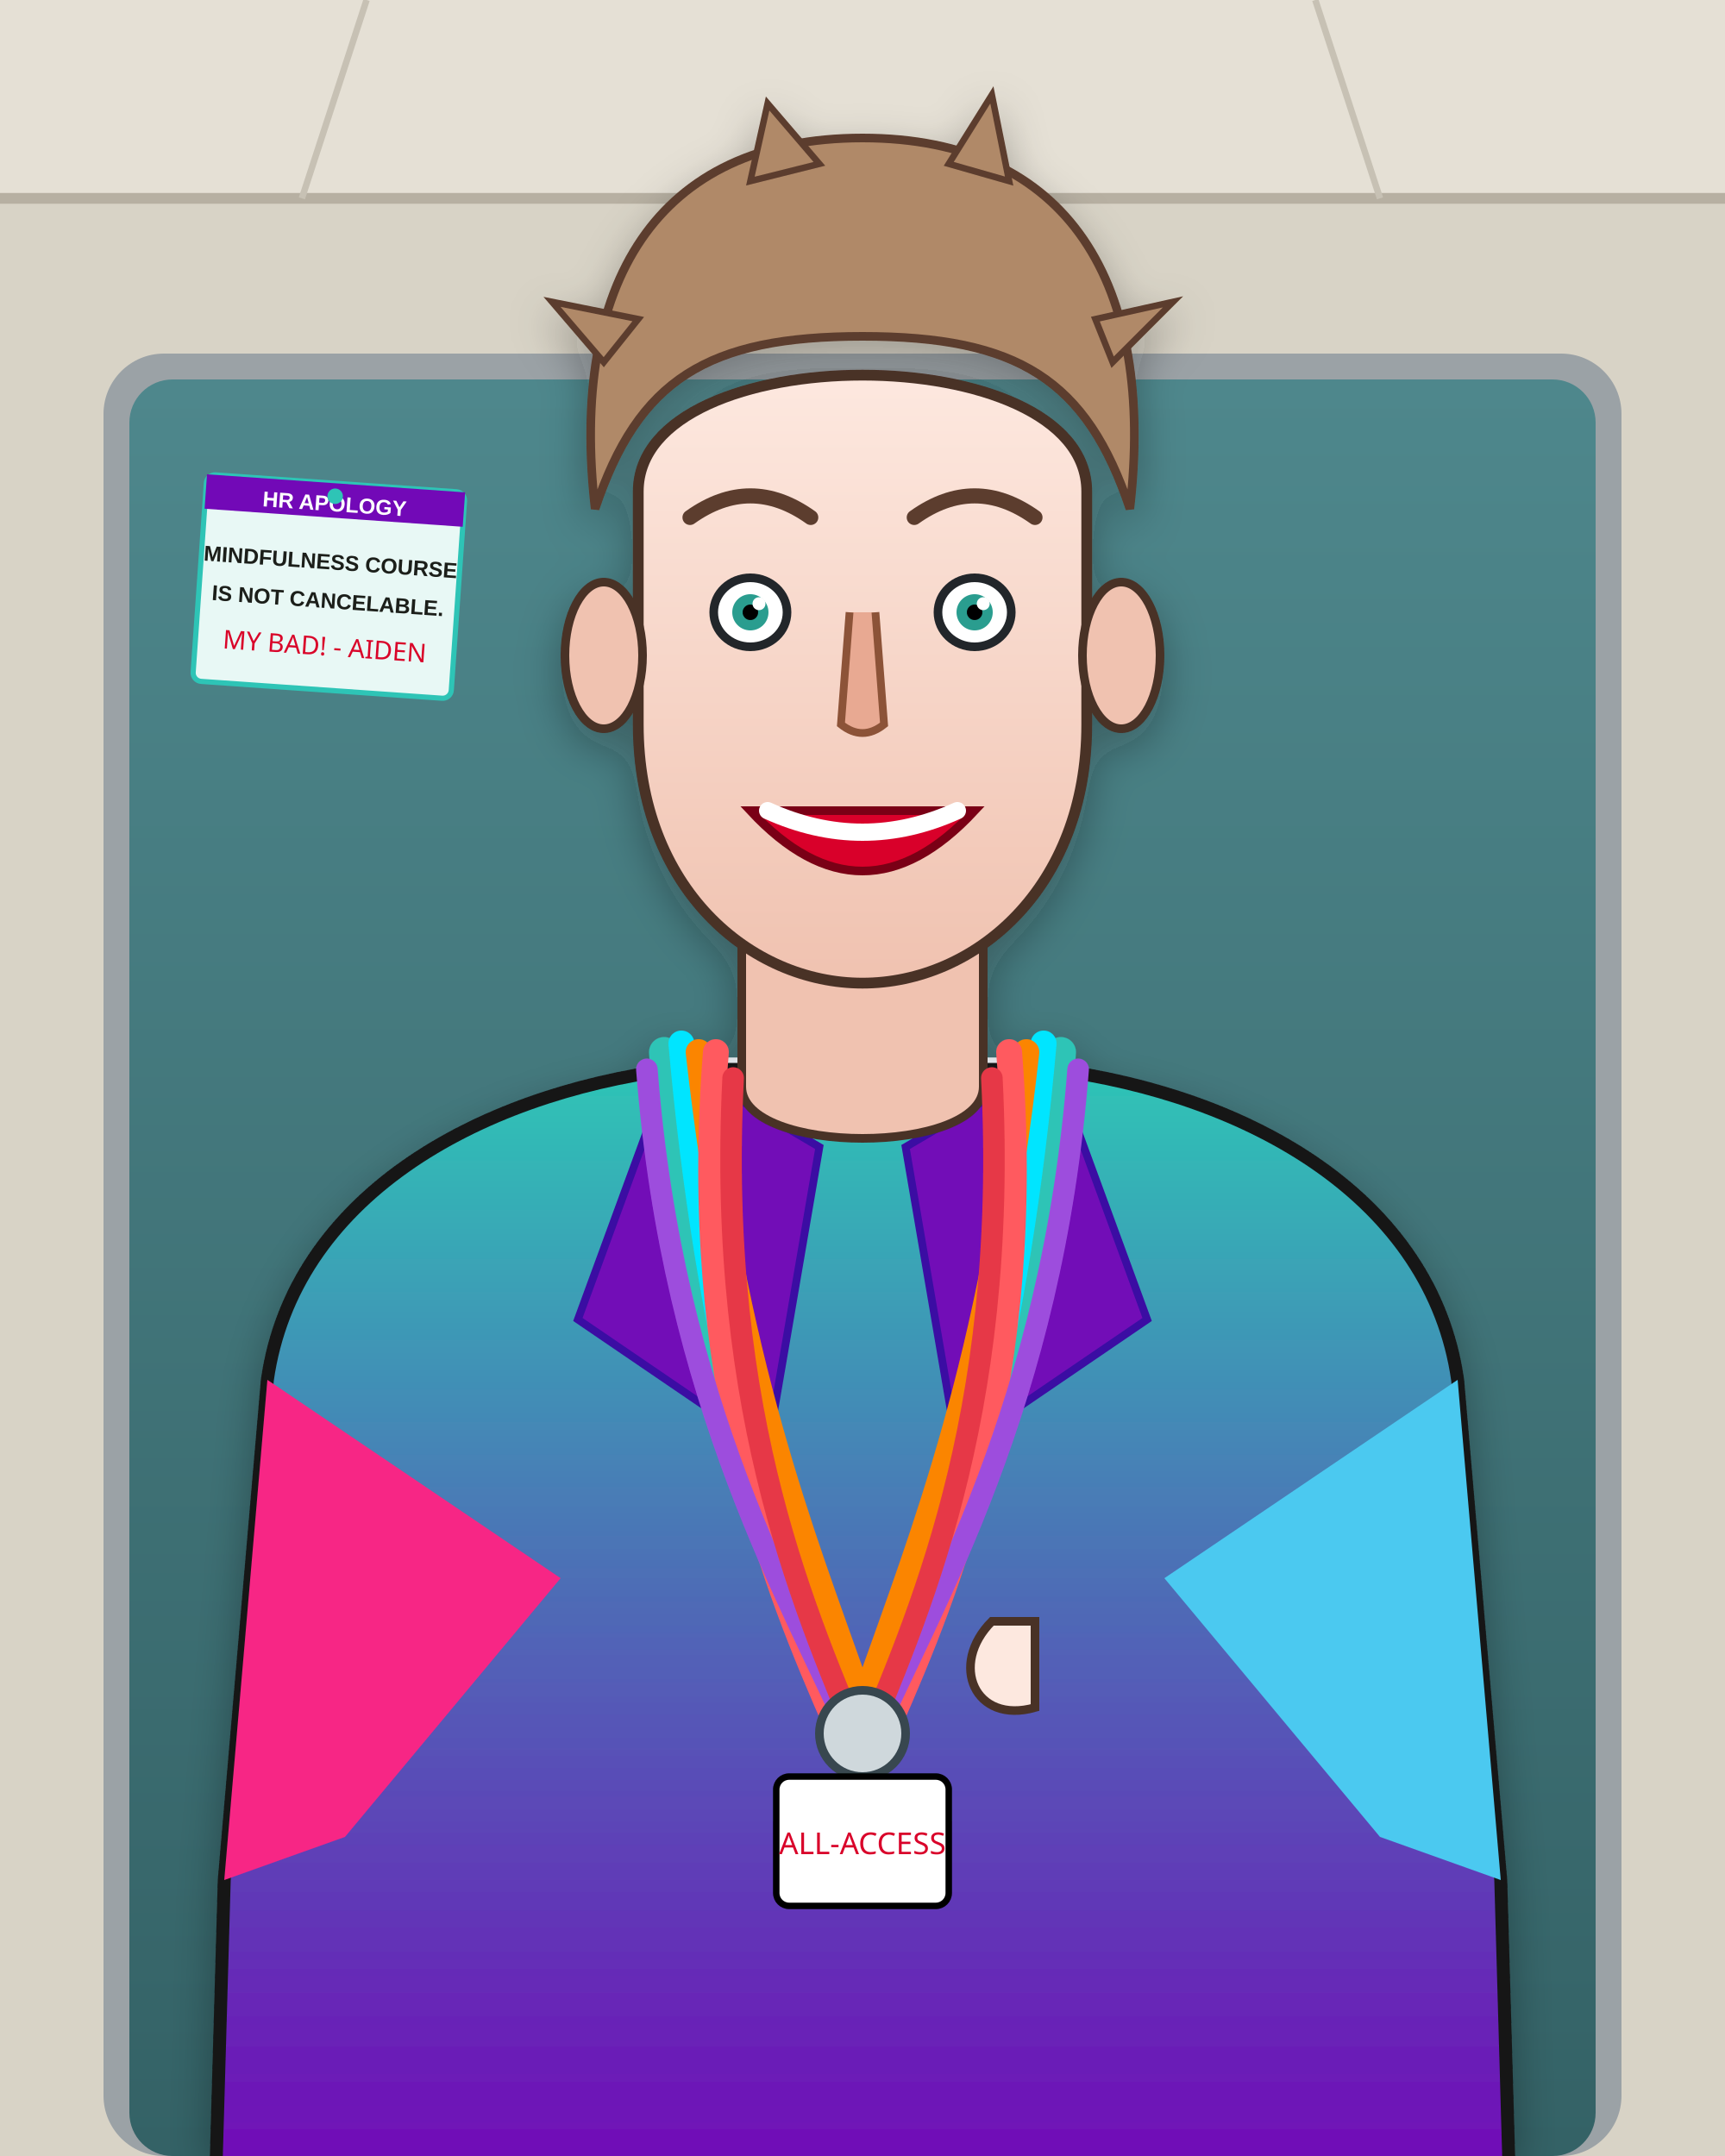
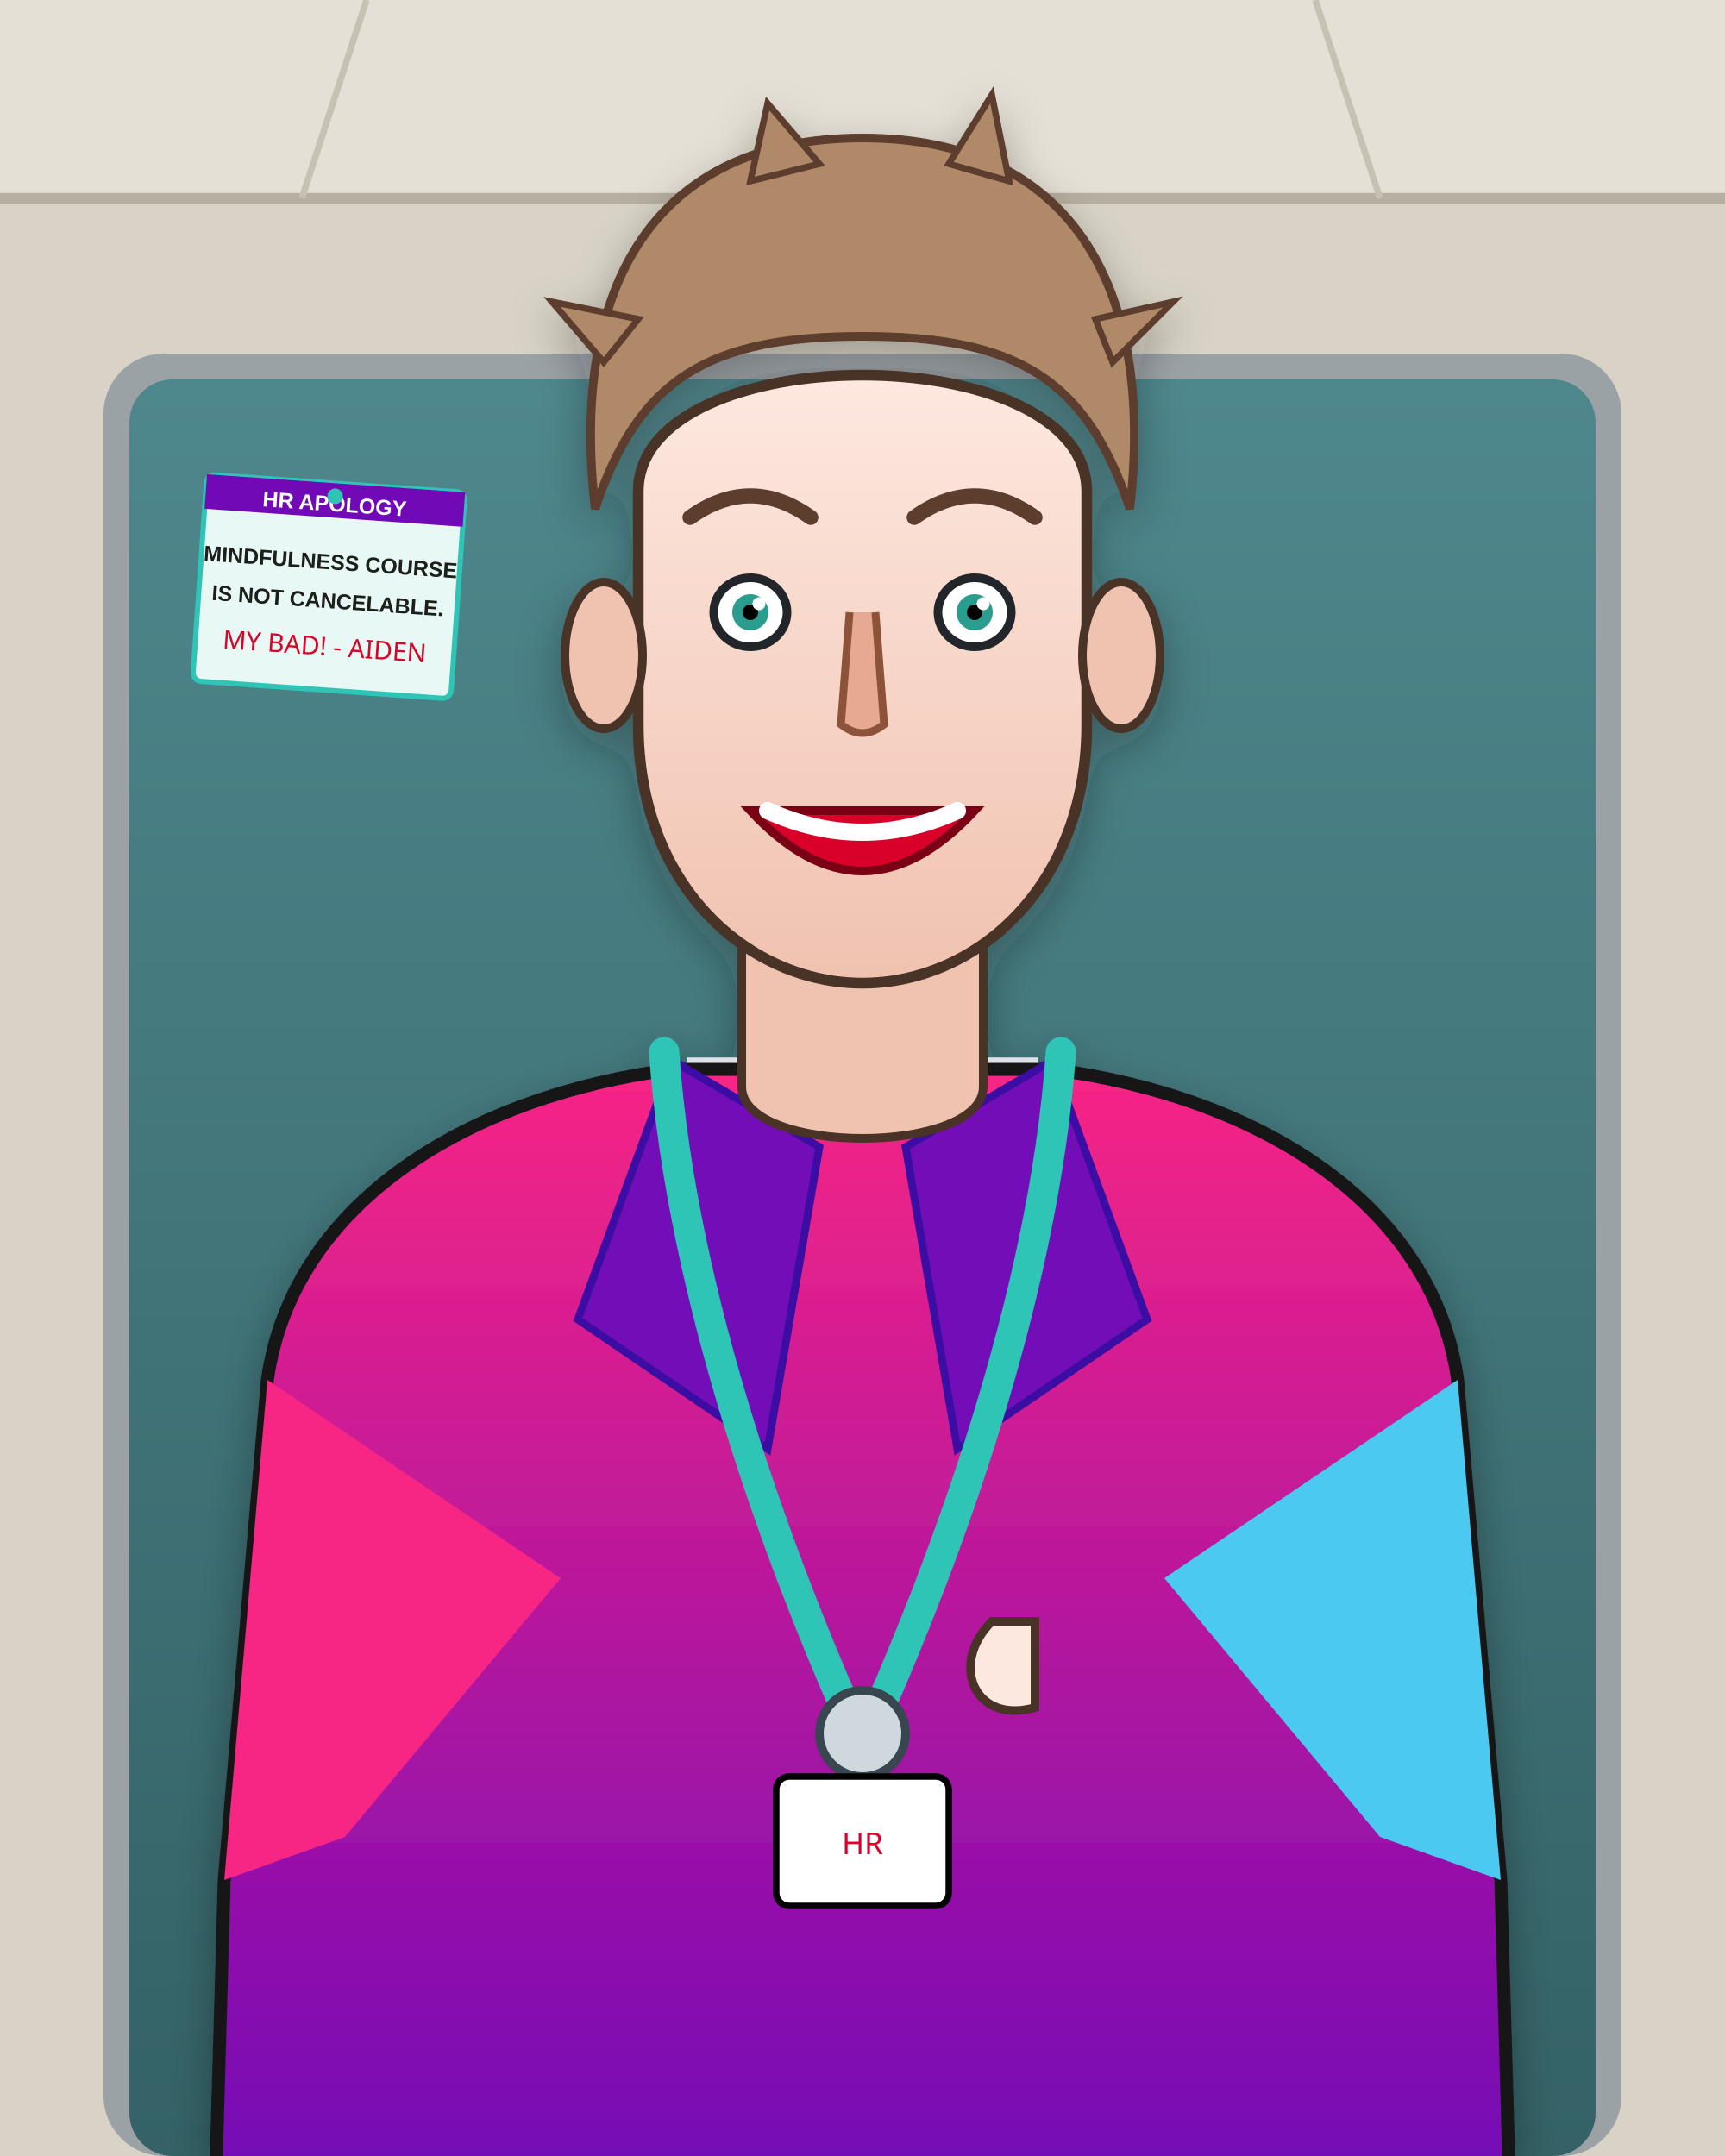
<svg xmlns="http://www.w3.org/2000/svg" viewBox="0 0 400 500" width="400" height="500">
  <defs>
    <linearGradient id="aidenPartition" x1="0" y1="0" x2="0" y2="1">
      <stop offset="0%" stop-color="#4E878C" />
      <stop offset="100%" stop-color="#346266" />
    </linearGradient>
    <linearGradient id="windbreakerGrad" x1="0" y1="0" x2="0" y2="1">
-       <stop offset="0%" stop-color="#2EC4B6" />
+       <stop offset="0%" stop-color="#F72585" />
      <stop offset="100%" stop-color="#7209B7" />
    </linearGradient>
    <linearGradient id="aidenSkin" x1="0" y1="0" x2="0" y2="1">
      <stop offset="0%" stop-color="#FDE8DF" />
      <stop offset="100%" stop-color="#F0C2B0" />
    </linearGradient>
    <filter id="softShadowAiden" x="-10%" y="-10%" width="120%" height="120%">
      <feDropShadow dx="0" dy="4" stdDeviation="5" flood-color="#192024" flood-opacity="0.32" />
    </filter>
    <clipPath id="aidenClip">
      <rect x="6" y="6" width="388" height="488" rx="12" />
    </clipPath>
  </defs>
  <g>
    <rect width="400" height="500" fill="#D8D3C6" />
    <polygon points="0,0 400,0 400,46 0,46" fill="#E5E0D5" />
    <line x1="0" y1="46" x2="400" y2="46" stroke="#B7B0A2" stroke-width="2.5" />
    <line x1="85" y1="0" x2="70" y2="46" stroke="#C7C1B4" stroke-width="1.5" />
    <line x1="305" y1="0" x2="320" y2="46" stroke="#C7C1B4" stroke-width="1.5" />
    <rect x="24" y="82" width="352" height="418" rx="14" fill="#9BA2A6" />
    <rect x="30" y="88" width="340" height="412" rx="10" fill="url(#aidenPartition)" />
    <g transform="translate(48, 110) rotate(4)">
      <rect width="60" height="48" rx="2" fill="#E8F8F5" stroke="#2EC4B6" stroke-width="1.2" />
      <rect width="60" height="8" fill="#7209B7" />
      <text x="30" y="6.5" font-family="Arial, sans-serif" font-weight="900" font-size="5" fill="#FFFFFF" text-anchor="middle">HR APOLOGY</text>
      <text x="30" y="20" font-family="Arial, sans-serif" font-weight="bold" font-size="5" fill="#1C1F1A" text-anchor="middle">MINDFULNESS COURSE</text>
      <text x="30" y="29" font-family="Arial, sans-serif" font-weight="bold" font-size="5" fill="#1C1F1A" text-anchor="middle">IS NOT CANCELABLE.</text>
      <text x="30" y="40" font-family="Arial Black, Impact" font-size="6" fill="#D90429" text-anchor="middle">MY BAD! - AIDEN</text>
      <circle cx="30" cy="3" r="1.8" fill="#2EC4B6" />
    </g>
    <g transform="translate(0, -54)" filter="url(#softShadowAiden)">
      <path d="M160,300 L240,300 L240,400 L160,400 Z" fill="#F8F9FA" stroke="#DEE2E6" stroke-width="1.5" />
      <path d="M50,560 L52,490 L62,374 C68,332 110,308 156,302 L244,302 C290,308 332,332 338,374 L348,490 L350,560 Z" fill="url(#windbreakerGrad)" stroke="#161718" stroke-width="3" />
      <polygon points="62,374 130,420 80,480 52,490" fill="#F72585" />
      <polygon points="338,374 270,420 320,480 348,490" fill="#4CC9F0" />
      <polygon points="156,300 134,360 178,390 190,320" fill="#7209B7" stroke="#3A0CA3" stroke-width="1.8" />
      <polygon points="244,300 266,360 222,390 210,320" fill="#7209B7" stroke="#3A0CA3" stroke-width="1.8" />
      <path d="M172,258 L172,306 C172,322 228,322 228,306 L228,258 Z" fill="#F0C2B0" stroke="#4A3228" stroke-width="2" />
      <path d="M154,298 C158,356 182,418 196,450" stroke="#2EC4B6" stroke-width="7" fill="none" stroke-linecap="round" />
      <path d="M246,298 C242,356 218,418 204,450" stroke="#2EC4B6" stroke-width="7" fill="none" stroke-linecap="round" />
-       <path d="M158,296 C164,364 178,414 192,446" stroke="#00E5FF" stroke-width="6" fill="none" stroke-linecap="round" />
-       <path d="M242,296 C236,364 222,414 208,446" stroke="#00E5FF" stroke-width="6" fill="none" stroke-linecap="round" />
-       <path d="M162,298 C170,370 186,410 198,444" stroke="#FB8500" stroke-width="6" fill="none" stroke-linecap="round" />
-       <path d="M238,298 C230,370 214,410 202,444" stroke="#FB8500" stroke-width="6" fill="none" stroke-linecap="round" />
-       <path d="M166,298 C160,374 180,422 194,454" stroke="#FF5A5F" stroke-width="6" fill="none" stroke-linecap="round" />
-       <path d="M234,298 C240,374 220,422 206,454" stroke="#FF5A5F" stroke-width="6" fill="none" stroke-linecap="round" />
-       <path d="M150,302 C156,380 184,426 198,458" stroke="#9D4EDD" stroke-width="5" fill="none" stroke-linecap="round" />
-       <path d="M250,302 C244,380 216,426 202,458" stroke="#9D4EDD" stroke-width="5" fill="none" stroke-linecap="round" />
-       <path d="M170,304 C166,384 188,430 200,460" stroke="#E63946" stroke-width="5" fill="none" stroke-linecap="round" />
-       <path d="M230,304 C234,384 212,430 200,460" stroke="#E63946" stroke-width="5" fill="none" stroke-linecap="round" />
      <circle cx="200" cy="456" r="10" fill="#CFD8DC" stroke="#37474F" stroke-width="2" />
      <rect x="180" y="466" width="40" height="30" rx="3" fill="#FFFFFF" stroke="#000000" stroke-width="1.5" />
-       <text x="200" y="484" font-family="Arial Black, Impact" font-size="7" fill="#D90429" text-anchor="middle">ALL-ACCESS</text>
+       <text x="200" y="484" font-family="Arial Black, Impact" font-size="7" fill="#D90429" text-anchor="middle">HR</text>
      <path d="M148,168 C148,132 252,132 252,168 L252,222 C252,260 226,282 200,282 C174,282 148,260 148,222 Z" fill="url(#aidenSkin)" stroke="#4A3228" stroke-width="2.5" />
      <ellipse cx="140" cy="206" rx="9" ry="17" fill="#F0C2B0" stroke="#4A3228" stroke-width="2" />
      <ellipse cx="260" cy="206" rx="9" ry="17" fill="#F0C2B0" stroke="#4A3228" stroke-width="2" />
      <path d="M138,172 C132,120 152,86 200,86 C248,86 268,120 262,172 C252,142 236,132 200,132 C164,132 148,142 138,172 Z" fill="#B08968" stroke="#5C3D2E" stroke-width="2" />
      <path d="M140,138 L128,124 L148,128 Z" fill="#B08968" stroke="#5C3D2E" stroke-width="1.5" />
      <path d="M174,96 L178,78 L190,92 Z" fill="#B08968" stroke="#5C3D2E" stroke-width="1.5" />
      <path d="M220,92 L230,76 L234,96 Z" fill="#B08968" stroke="#5C3D2E" stroke-width="1.5" />
      <path d="M258,138 L272,124 L254,128 Z" fill="#B08968" stroke="#5C3D2E" stroke-width="1.5" />
      <path d="M160,174 Q174,164 188,174" stroke="#5C3D2E" stroke-width="3.5" fill="none" stroke-linecap="round" />
      <path d="M212,174 Q226,164 240,174" stroke="#5C3D2E" stroke-width="3.5" fill="none" stroke-linecap="round" />
      <g>
        <ellipse cx="174" cy="196" rx="8.5" ry="8" fill="#FFFFFF" stroke="#212529" stroke-width="2" />
        <circle cx="174" cy="196" r="4.2" fill="#2A9D8F" />
        <circle cx="174" cy="196" r="1.8" fill="#000000" />
        <circle cx="176" cy="194" r="1.5" fill="#FFFFFF" />
        <ellipse cx="226" cy="196" rx="8.5" ry="8" fill="#FFFFFF" stroke="#212529" stroke-width="2" />
        <circle cx="226" cy="196" r="4.2" fill="#2A9D8F" />
        <circle cx="226" cy="196" r="1.8" fill="#000000" />
        <circle cx="228" cy="194" r="1.5" fill="#FFFFFF" />
      </g>
      <path d="M197,196 L195,222 Q200,226 205,222 L203,196" fill="#E8A992" stroke="#8C5237" stroke-width="1.8" />
      <path d="M174,242 Q200,270 226,242 Z" fill="#D90429" stroke="#7A0012" stroke-width="2" />
      <path d="M178,242 Q200,252 222,242" stroke="#FFFFFF" stroke-width="4" fill="none" stroke-linecap="round" />
      <g transform="translate(230, 430)">
        <path d="M0,0 C-10,10 -4,24 10,20 L10,0 Z" fill="#FDE8DF" stroke="#4A3228" stroke-width="2" />
      </g>
    </g>
  </g>
</svg>
